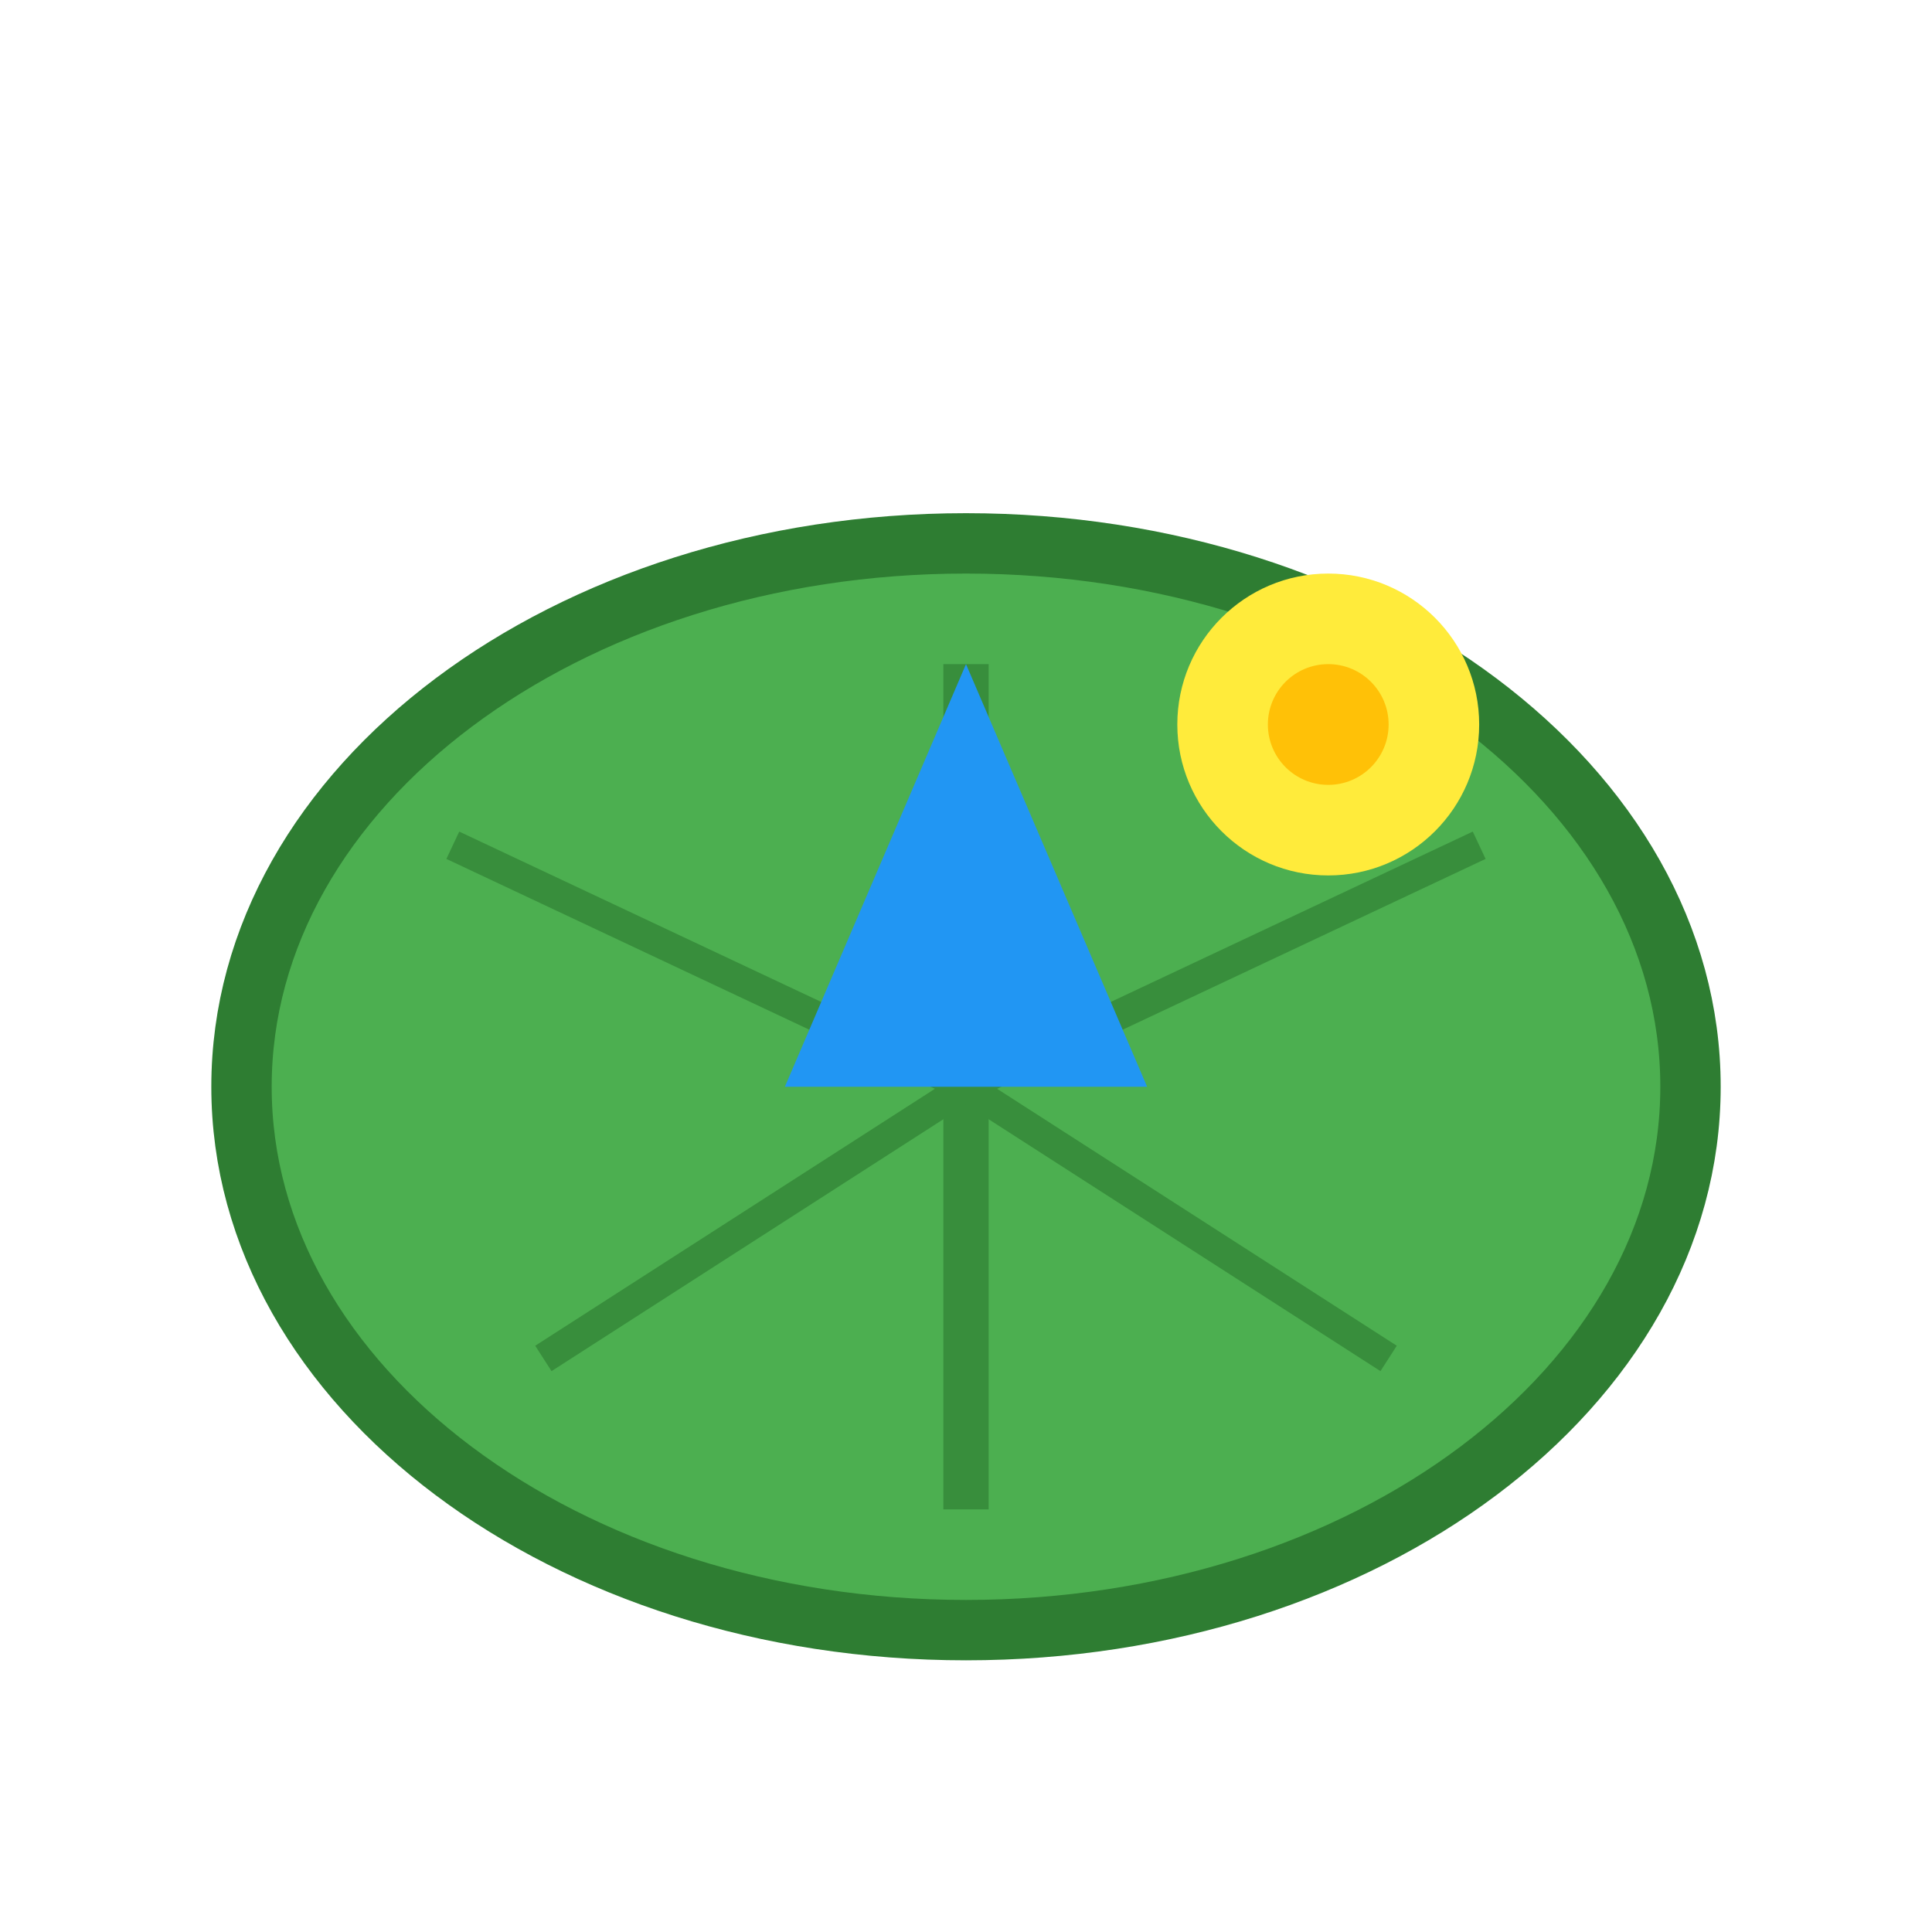
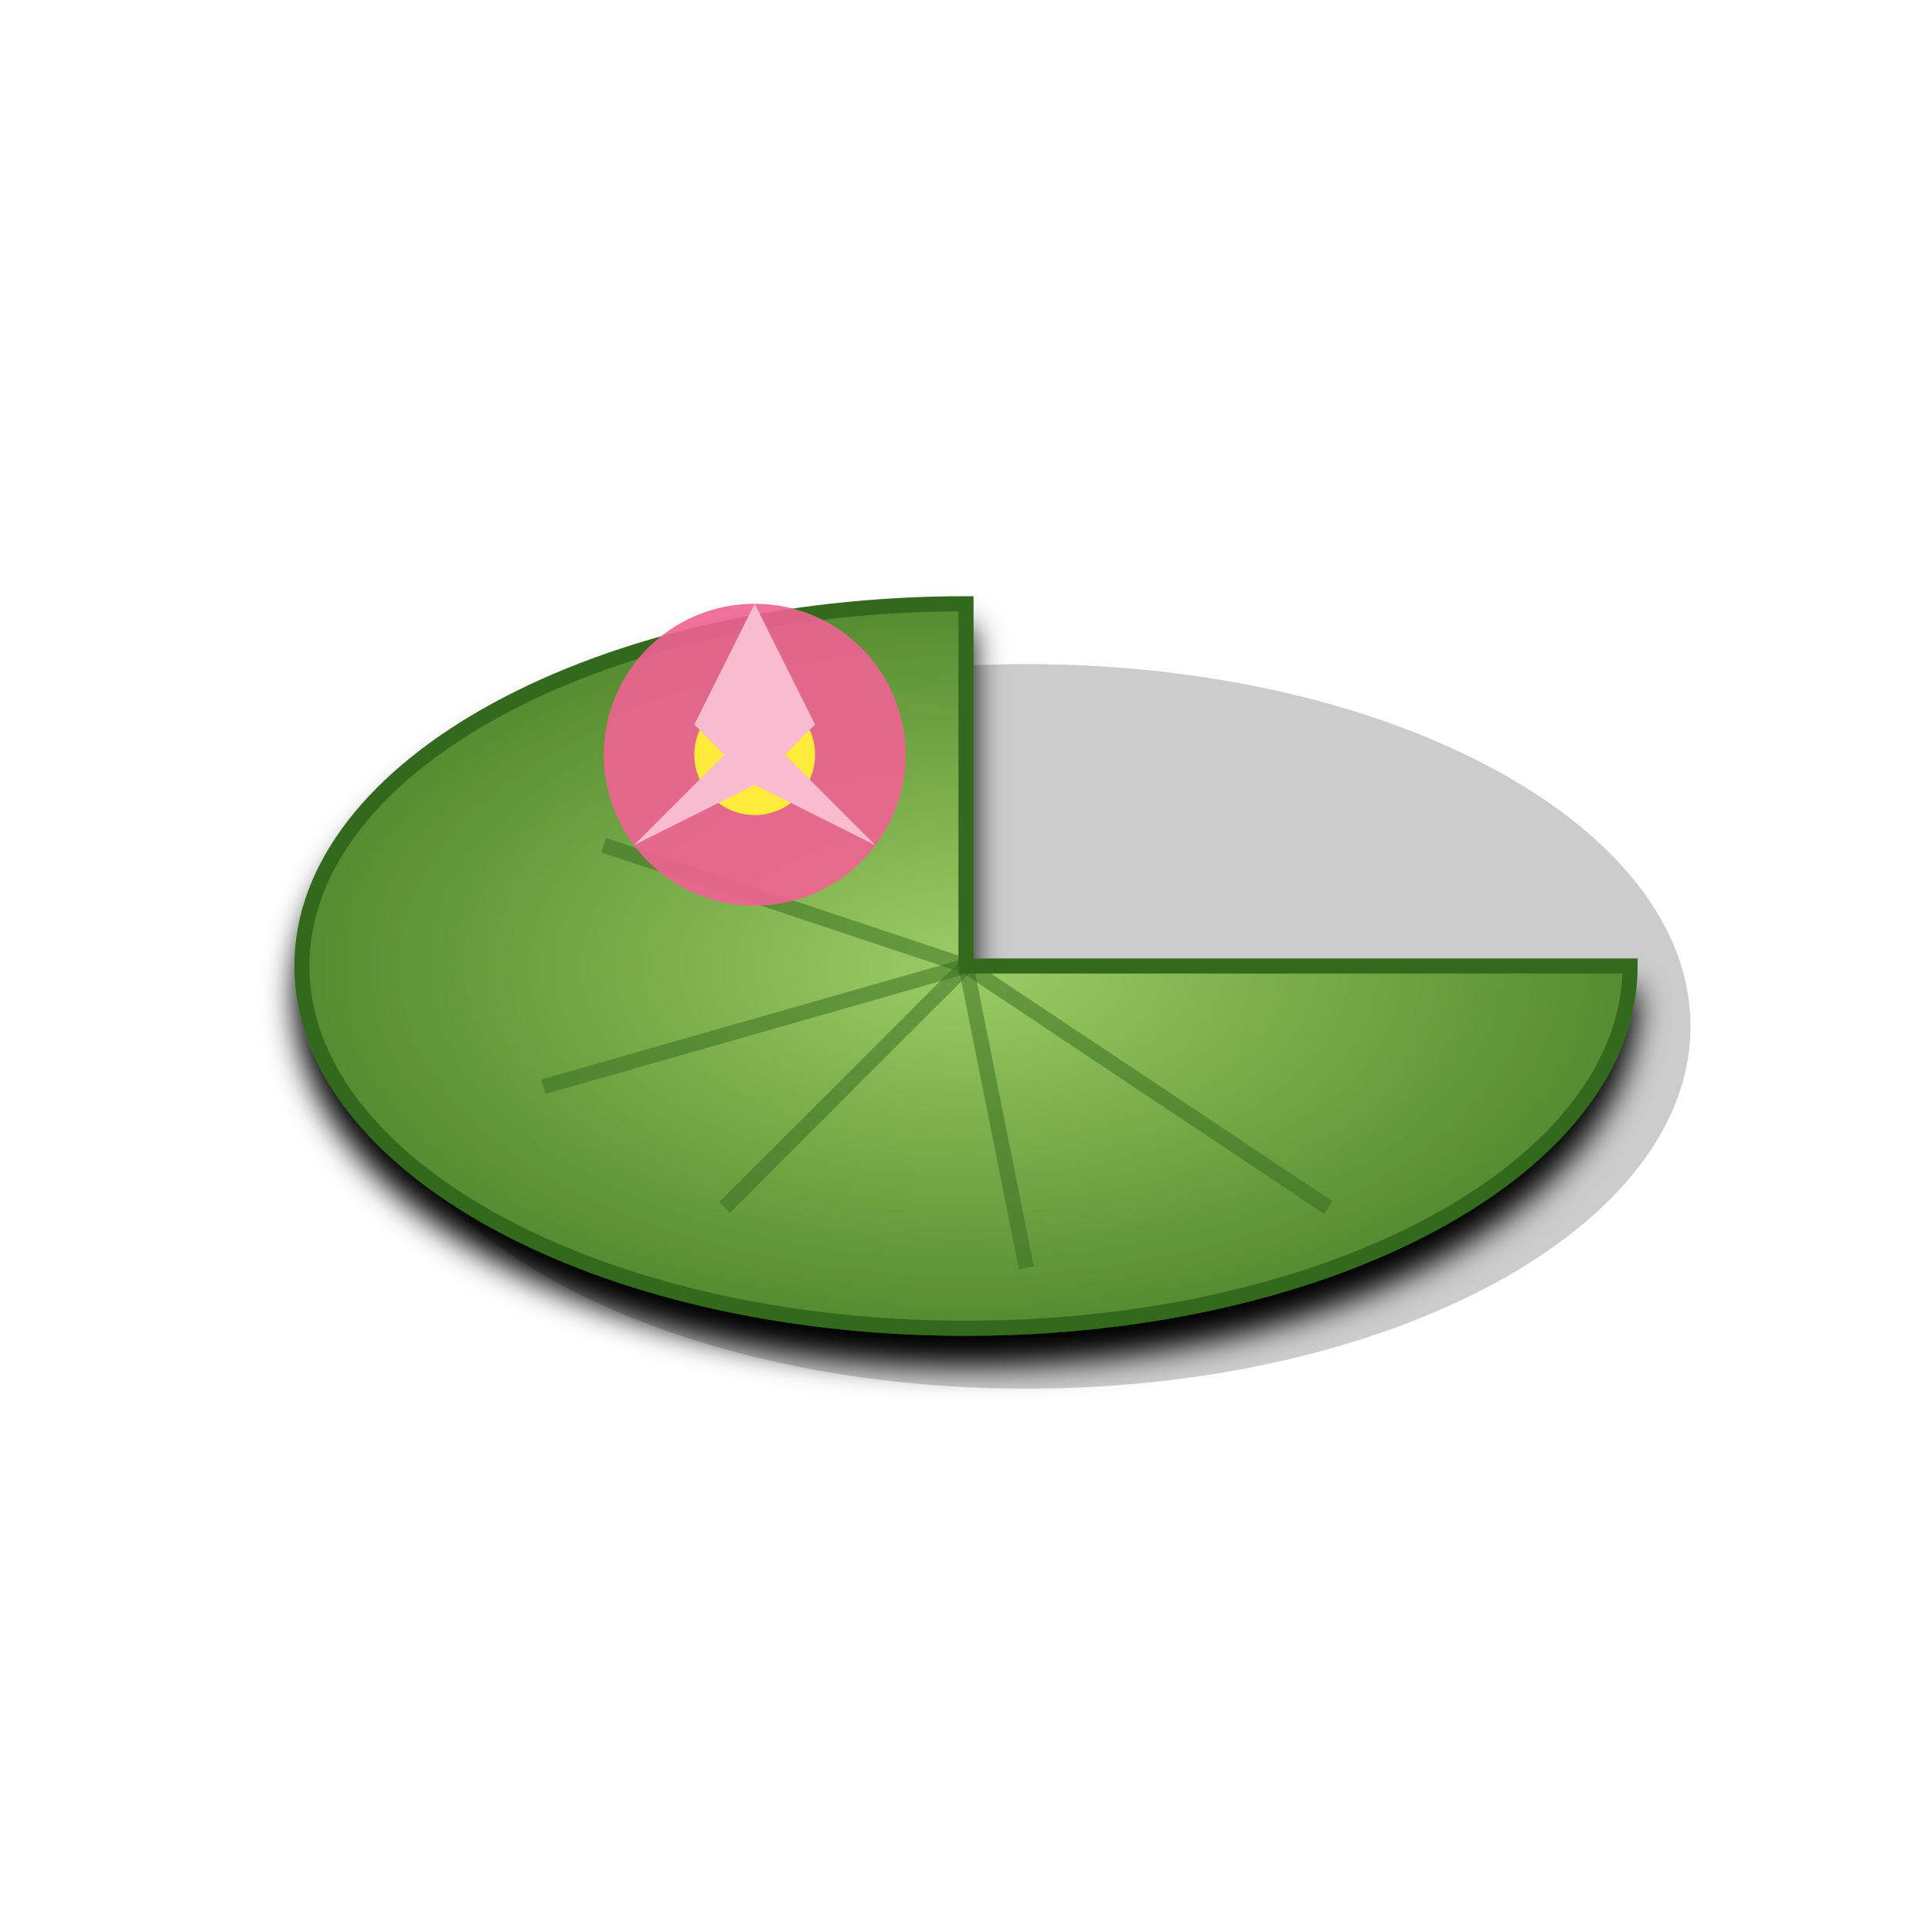
<svg xmlns="http://www.w3.org/2000/svg" width="64" height="64" viewBox="0 0 64 64">
-   <ellipse cx="32" cy="36" rx="24" ry="18" fill="#4CAF50" />
-   <ellipse cx="32" cy="36" rx="24" ry="18" fill="none" stroke="#2E7D32" stroke-width="2" />
-   <path d="M32 22 L32 50" stroke="#388E3C" stroke-width="1.5" fill="none" />
-   <path d="M32 36 L15 28" stroke="#388E3C" stroke-width="1" fill="none" />
-   <path d="M32 36 L49 28" stroke="#388E3C" stroke-width="1" fill="none" />
-   <path d="M32 36 L18 45" stroke="#388E3C" stroke-width="1" fill="none" />
-   <path d="M32 36 L46 45" stroke="#388E3C" stroke-width="1" fill="none" />
-   <path d="M32 22 L38 36 L32 36 L26 36 L32 22" fill="#2196F3" />
-   <circle cx="44" cy="24" r="5" fill="#FFEB3B" />
-   <circle cx="44" cy="24" r="2" fill="#FFC107" />
+   <defs>
+     <radialGradient id="lilyGrad" cx="50%" cy="50%" r="50%" fx="50%" fy="50%">
+       <stop offset="0%" style="stop-color:#9CCC65;stop-opacity:1" />
+       <stop offset="100%" style="stop-color:#558B2F;stop-opacity:1" />
+     </radialGradient>
+     <filter id="lilyShadow">
+       <feGaussianBlur in="SourceAlpha" stdDeviation="0.5" />
+       <feOffset dx="0" dy="1" result="offsetblur" />
+       <feMerge>
+         <feMergeNode />
+         <feMergeNode in="SourceGraphic" />
+       </feMerge>
+     </filter>
+   </defs>
+   <ellipse cx="34" cy="34" rx="22" ry="12" fill="rgba(0,0,0,0.2)" />
+   <g filter="url(#lilyShadow)">
+     <path d="M54 32 A 22 12 0 1 1 32 20 L 32 32 L 54 32 Z" fill="url(#lilyGrad)" stroke="#33691E" stroke-width="0.5" />
+     <path d="M32 32 L 20 28" stroke="#33691E" stroke-width="0.5" opacity="0.5" />
+     <path d="M32 32 L 18 36" stroke="#33691E" stroke-width="0.5" opacity="0.5" />
+     <path d="M32 32 L 24 40" stroke="#33691E" stroke-width="0.5" opacity="0.5" />
+     <path d="M32 32 L 34 42" stroke="#33691E" stroke-width="0.5" opacity="0.5" />
+     <path d="M32 32 L 44 40" stroke="#33691E" stroke-width="0.5" opacity="0.5" />
+     <circle cx="25" cy="25" r="5" fill="#F06292" opacity="0.9" />
+     <circle cx="25" cy="25" r="2" fill="#FFEB3B" />
+     <path d="M25 20 L27 24 L29 22 L26 25 L29 28 L25 26 L21 28 L24 25 L21 22 L23 24 Z" fill="#F8BBD0" />
+   </g>
</svg>
